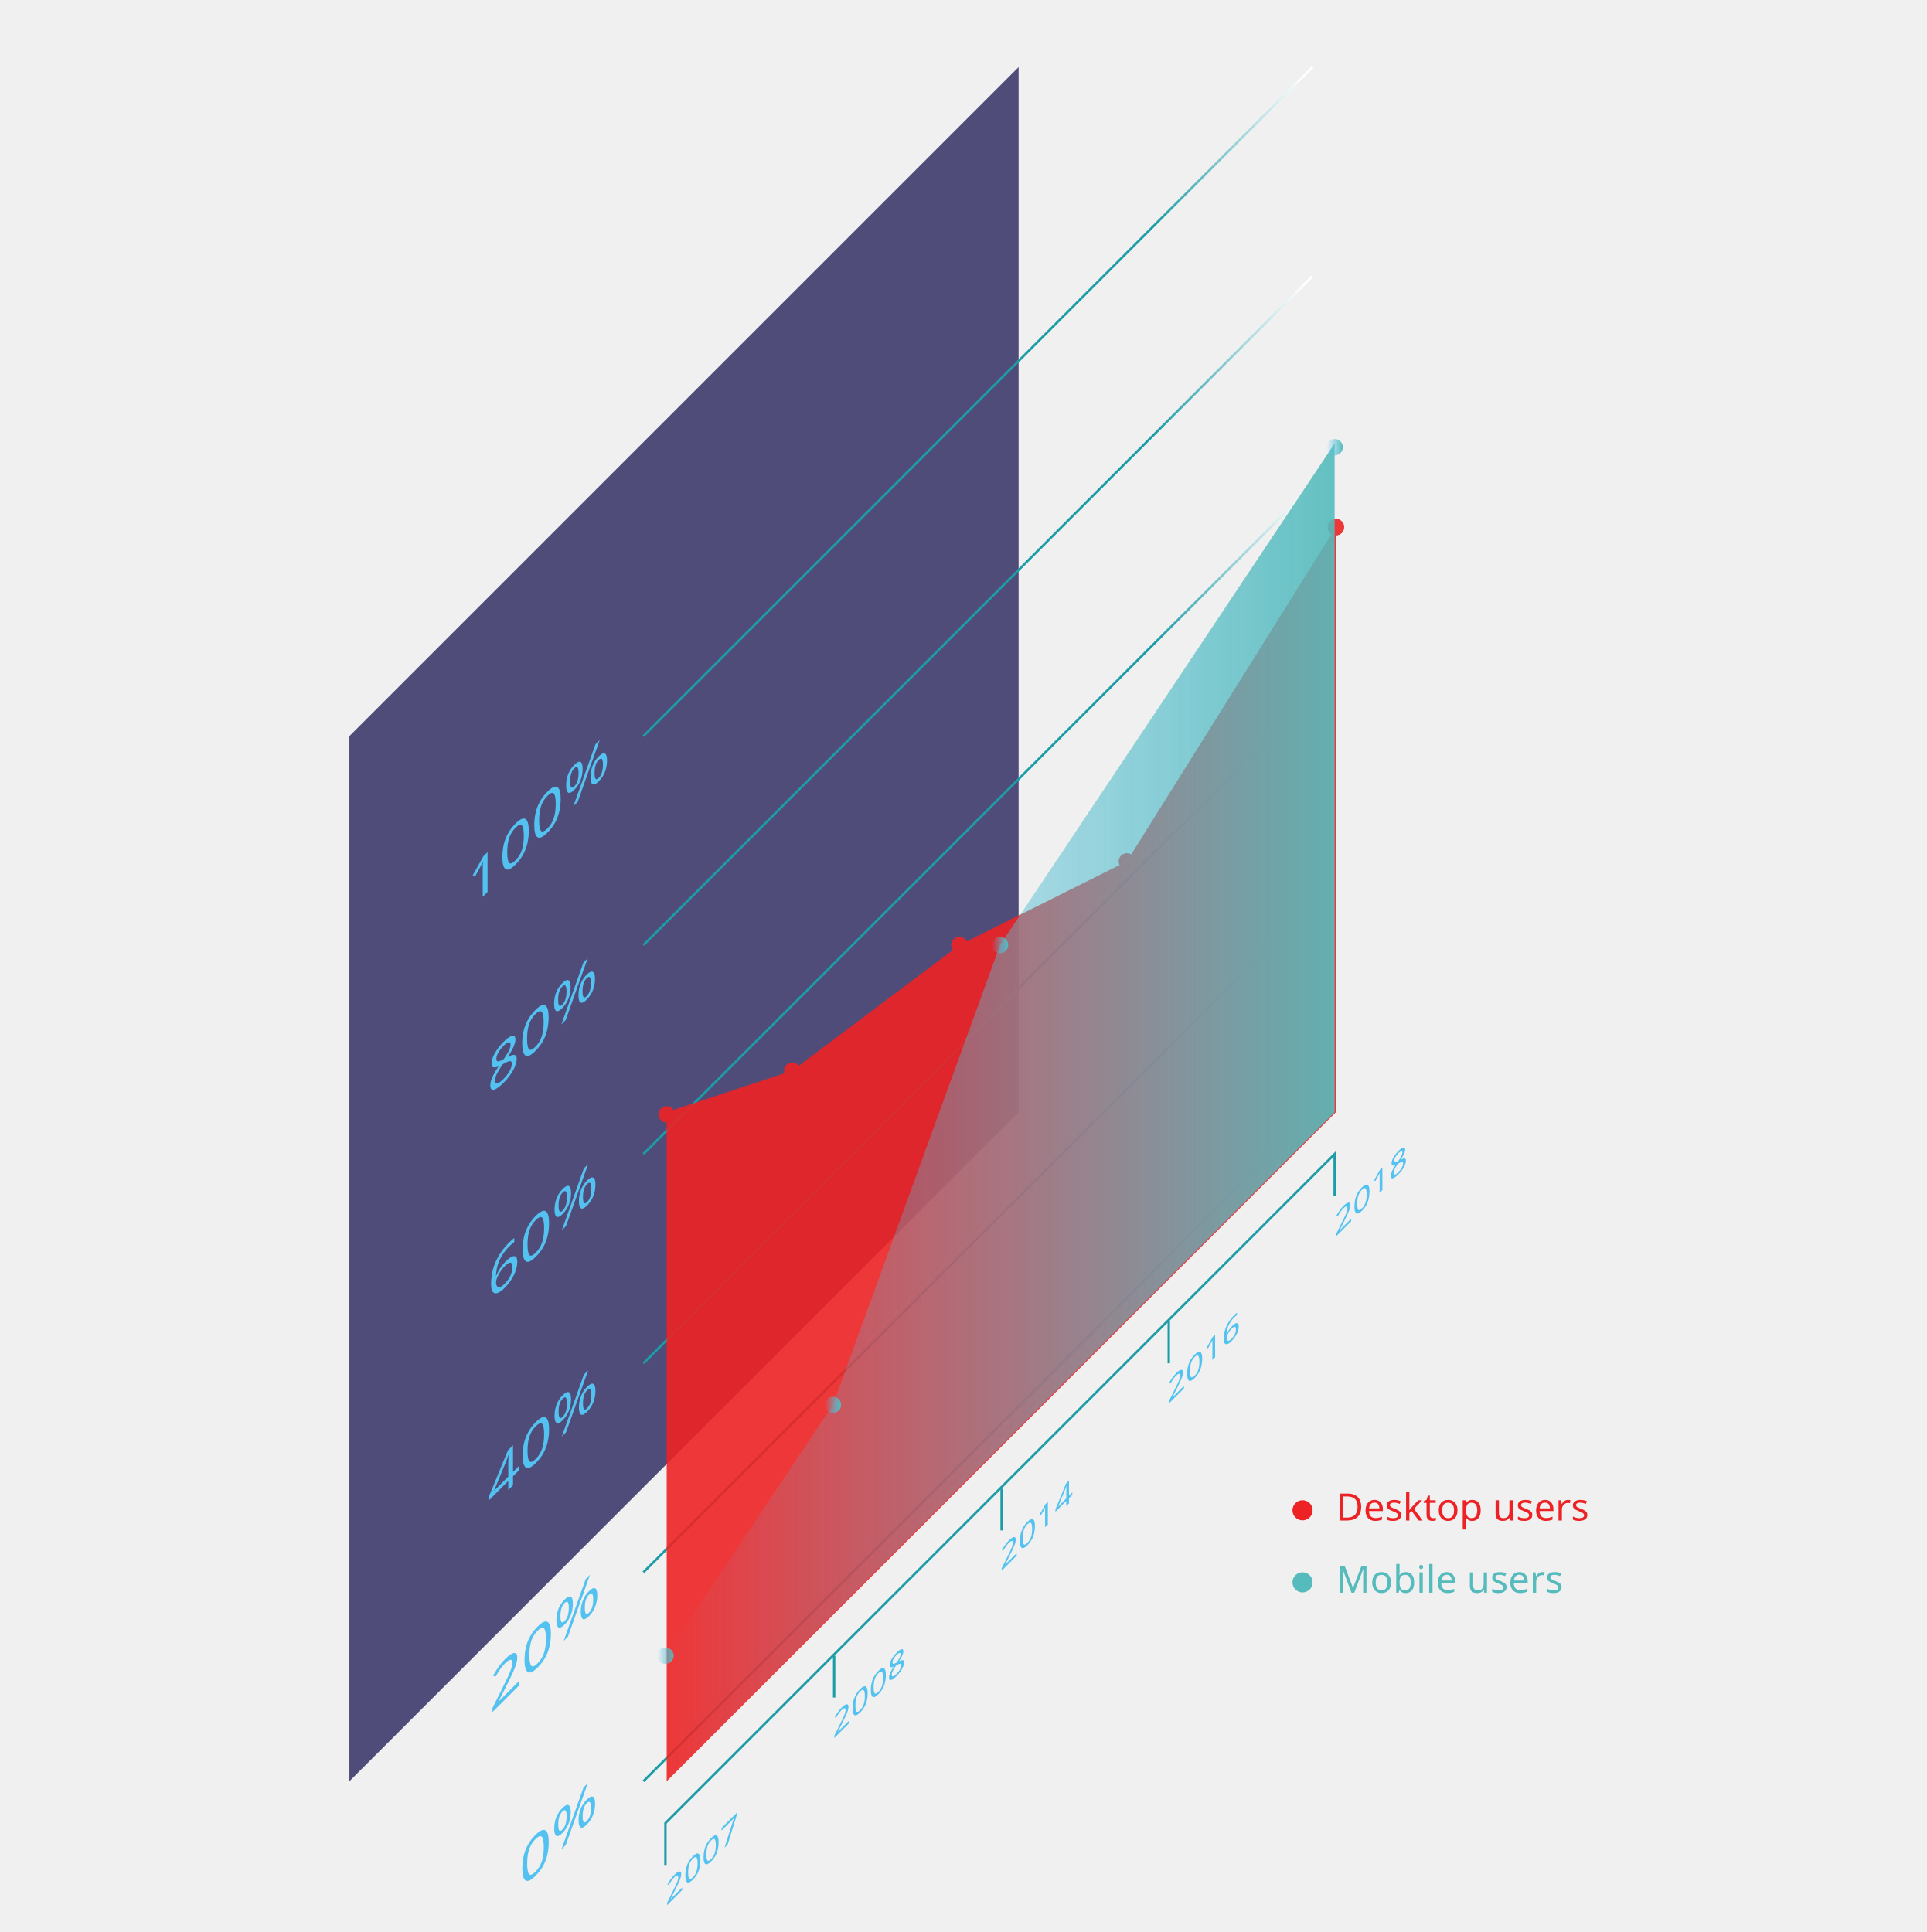
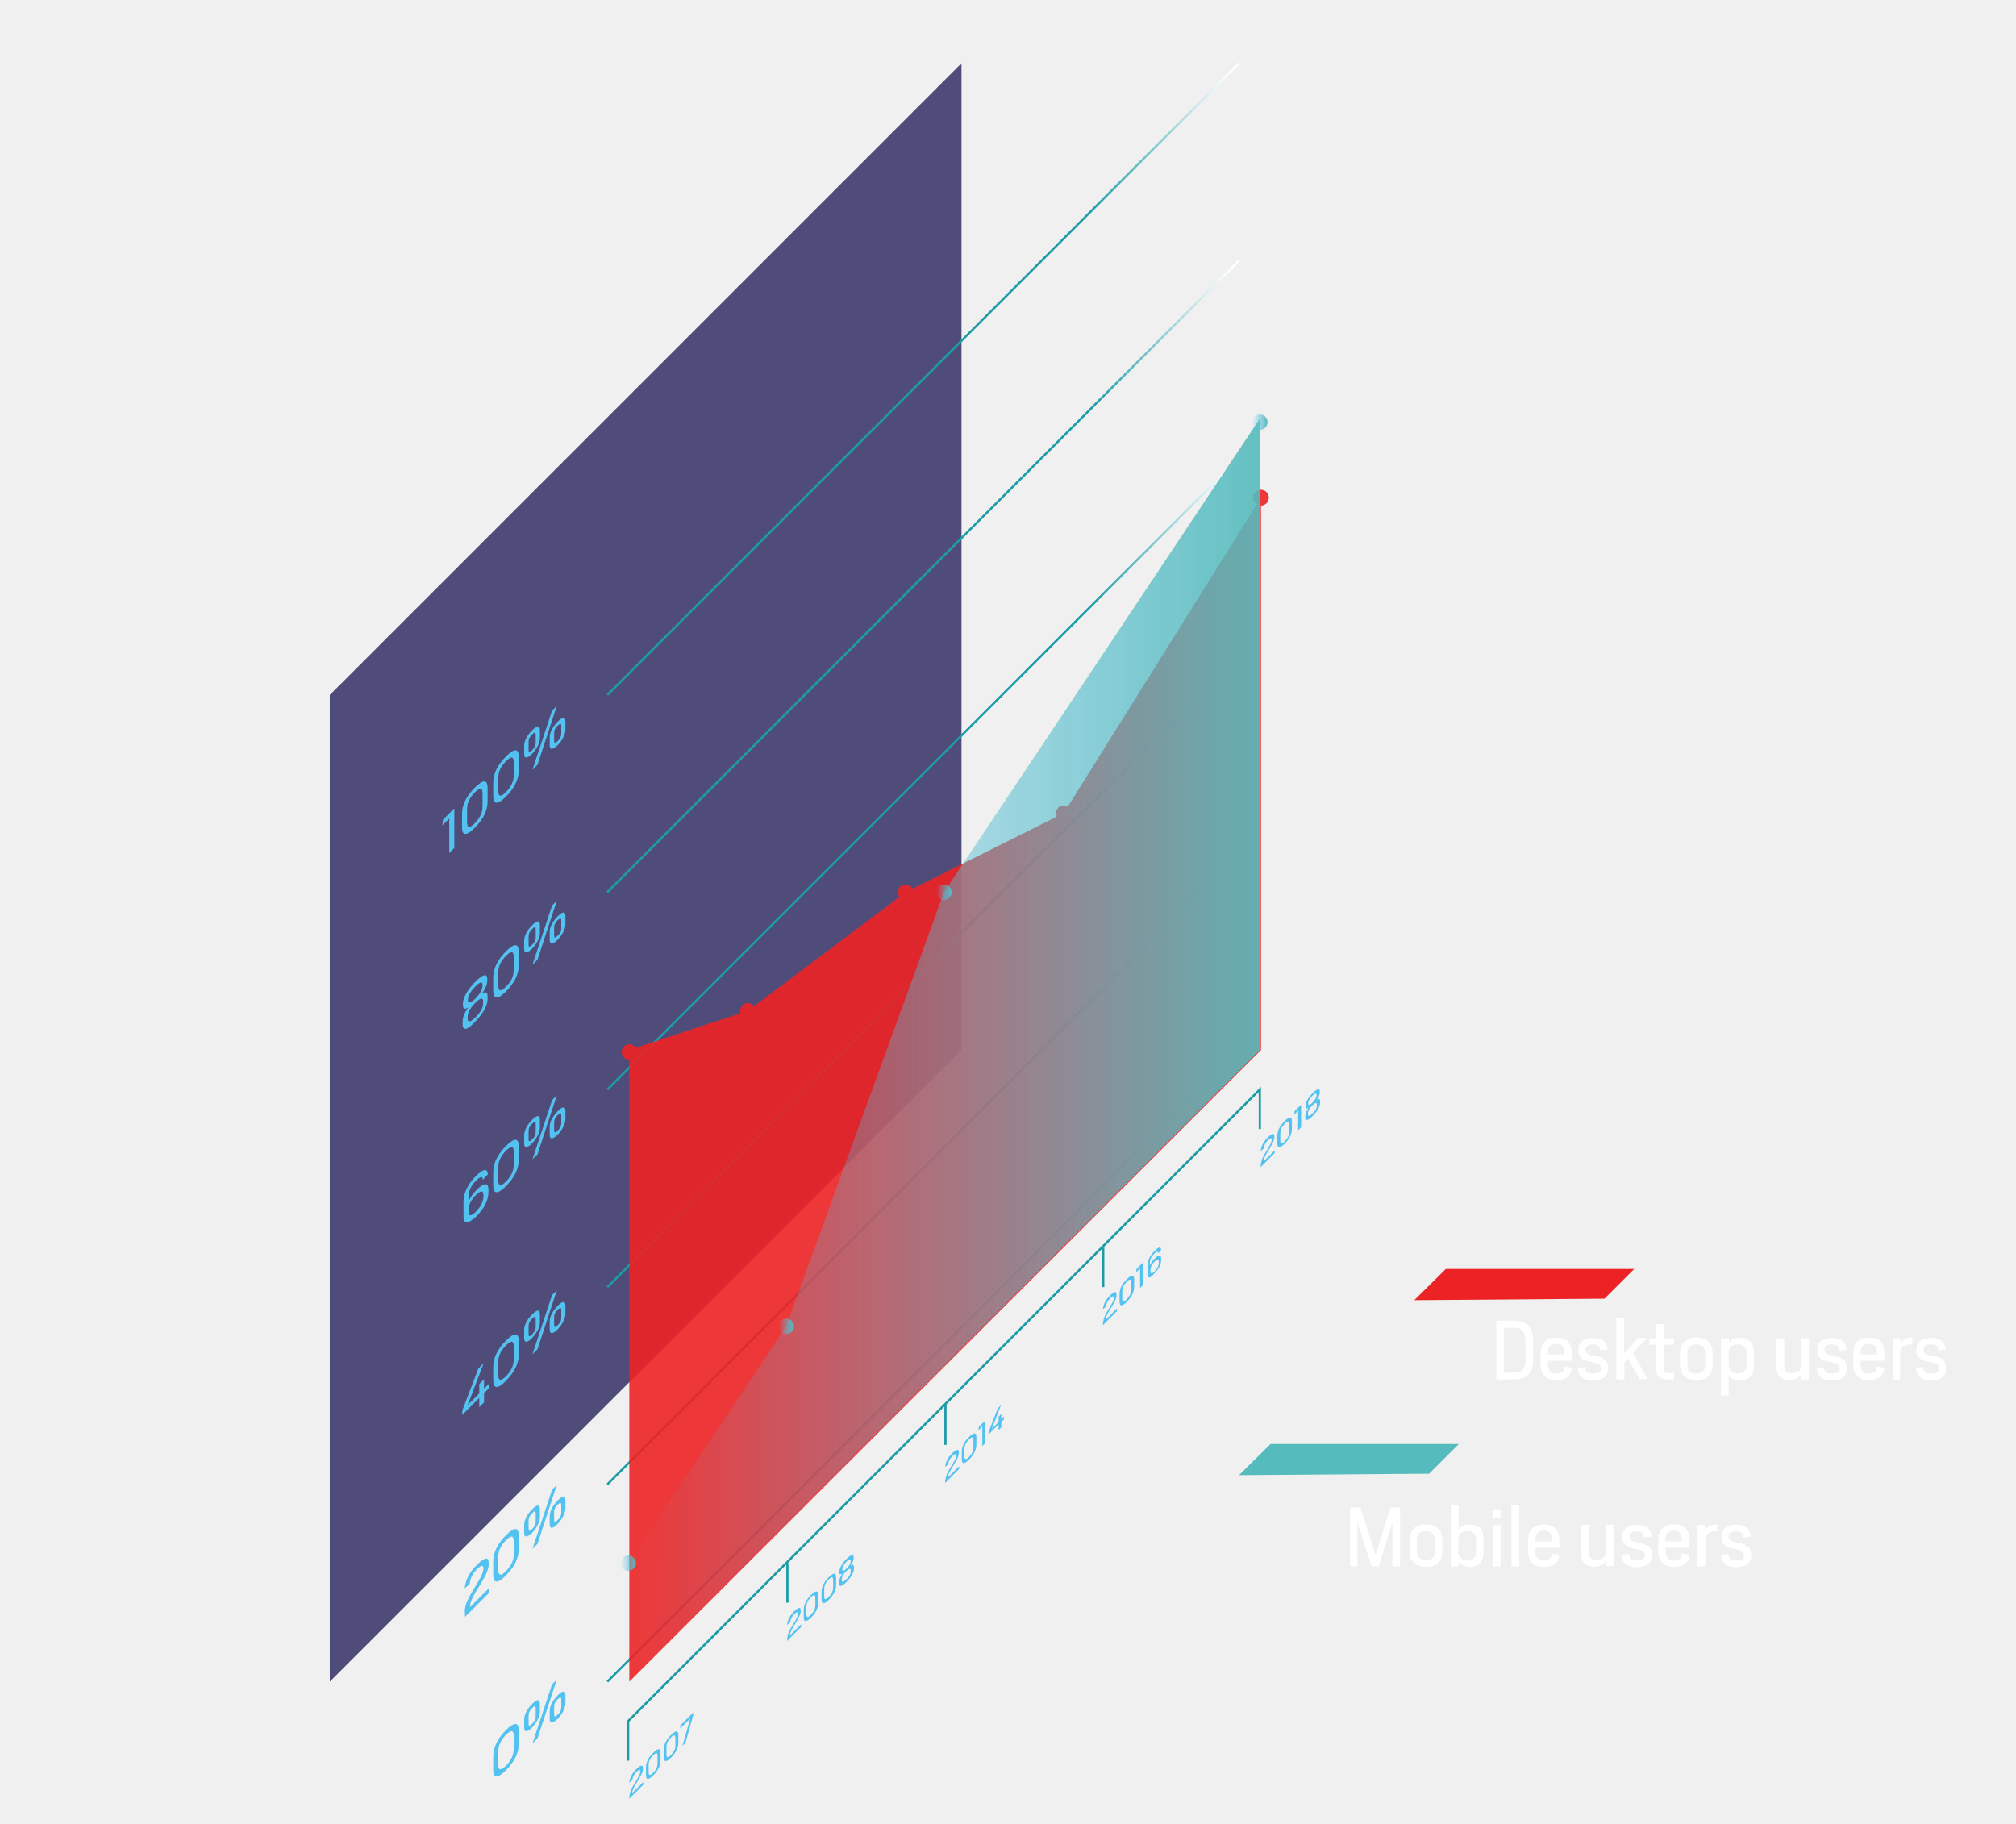
- <svg xmlns="http://www.w3.org/2000/svg" version="1.1" id="Layer_1" x="0px" y="0px" viewBox="0 0 612 613.9" style="enable-background:new 0 0 612 613.9;" xml:space="preserve">
+ <svg xmlns="http://www.w3.org/2000/svg" version="1.1" id="Layer_1" x="0px" y="0px" viewBox="0 0 678.5 613.9" style="enable-background:new 0 0 678.5 613.9;" xml:space="preserve">
  <style type="text/css">
	.st0{opacity:0.8;fill:#28235D;enable-background:new    ;}
	.st1{fill:none;stroke:url(#SVGID_1_);stroke-width:0.75;stroke-miterlimit:10;}
	.st2{fill:none;stroke:url(#SVGID_2_);stroke-width:0.75;stroke-miterlimit:10;}
	.st3{fill:none;stroke:url(#SVGID_3_);stroke-width:0.75;stroke-miterlimit:10;}
	.st4{fill:none;stroke:url(#SVGID_4_);stroke-width:0.75;stroke-miterlimit:10;}
	.st5{fill:none;stroke:url(#SVGID_5_);stroke-width:0.75;stroke-miterlimit:10;}
	.st6{fill:none;stroke:url(#SVGID_6_);stroke-width:0.75;stroke-miterlimit:10;}
- 	.st7{fill:#53C2F0;}
- 	.st8{font-family:'HeronSans-Regular';}
- 	.st9{font-size:17.713px;}
- 	.st10{fill:none;stroke:#1C9CA6;stroke-width:0.75;stroke-miterlimit:10;}
- 	.st11{font-size:10.112px;}
- 	.st12{opacity:0.9;enable-background:new    ;}
- 	.st13{fill:#ED2224;}
- 	.st14{opacity:0.9;fill:url(#SVGID_7_);enable-background:new    ;}
- 	.st15{fill:url(#SVGID_8_);}
- 	.st16{fill:url(#SVGID_9_);}
- 	.st17{fill:url(#SVGID_10_);}
- 	.st18{fill:url(#SVGID_11_);}
- 	.st19{font-size:12px;}
- 	.st20{fill:#55BBBC;}
+ 	.st7{enable-background:new    ;}
+ 	.st8{fill:#53C2F0;}
+ 	.st9{fill:none;stroke:#1C9CA6;stroke-width:0.75;stroke-miterlimit:10;}
+ 	.st10{opacity:0.9;enable-background:new    ;}
+ 	.st11{fill:#ED2224;}
+ 	.st12{opacity:0.9;fill:url(#SVGID_7_);enable-background:new    ;}
+ 	.st13{fill:url(#SVGID_8_);}
+ 	.st14{fill:url(#SVGID_9_);}
+ 	.st15{fill:url(#SVGID_10_);}
+ 	.st16{fill:url(#SVGID_11_);}
+ 	.st17{fill:#FFFFFF;}
+ 	.st18{fill:#55BBBC;}
</style>
  <polygon class="st0" points="111,566 323.6,353.4 323.6,21.3 111,233.9 " />
  <g>
    <linearGradient id="SVGID_1_" gradientUnits="userSpaceOnUse" x1="-4926.827" y1="-569.029" x2="-4713.735" y2="-569.029" gradientTransform="matrix(1 0 0 -1 5131 -175.7323)">
      <stop offset="0.763" style="stop-color:#1C9CA6" />
      <stop offset="0.985" style="stop-color:#FFFFFF" />
    </linearGradient>
    <line class="st1" x1="204.4" y1="499.6" x2="417" y2="287" />
    <linearGradient id="SVGID_2_" gradientUnits="userSpaceOnUse" x1="-4926.827" y1="-502.603" x2="-4713.735" y2="-502.603" gradientTransform="matrix(1 0 0 -1 5131 -175.7323)">
      <stop offset="0.763" style="stop-color:#1C9CA6" />
      <stop offset="0.985" style="stop-color:#FFFFFF" />
    </linearGradient>
    <line class="st2" x1="204.4" y1="433.2" x2="417" y2="220.6" />
    <linearGradient id="SVGID_3_" gradientUnits="userSpaceOnUse" x1="-4926.827" y1="-436.179" x2="-4713.735" y2="-436.179" gradientTransform="matrix(1 0 0 -1 5131 -175.7323)">
      <stop offset="0.763" style="stop-color:#1C9CA6" />
      <stop offset="0.985" style="stop-color:#FFFFFF" />
    </linearGradient>
    <line class="st3" x1="204.4" y1="366.7" x2="417" y2="154.2" />
    <linearGradient id="SVGID_4_" gradientUnits="userSpaceOnUse" x1="-4926.827" y1="-369.754" x2="-4713.735" y2="-369.754" gradientTransform="matrix(1 0 0 -1 5131 -175.7323)">
      <stop offset="0.763" style="stop-color:#1C9CA6" />
      <stop offset="0.985" style="stop-color:#FFFFFF" />
    </linearGradient>
    <line class="st4" x1="204.4" y1="300.3" x2="417" y2="87.7" />
    <linearGradient id="SVGID_5_" gradientUnits="userSpaceOnUse" x1="-4926.827" y1="-303.328" x2="-4713.735" y2="-303.328" gradientTransform="matrix(1 0 0 -1 5131 -175.7323)">
      <stop offset="0.763" style="stop-color:#1C9CA6" />
      <stop offset="0.985" style="stop-color:#FFFFFF" />
    </linearGradient>
    <line class="st5" x1="204.4" y1="233.9" x2="417" y2="21.3" />
    <linearGradient id="SVGID_6_" gradientUnits="userSpaceOnUse" x1="-4926.827" y1="-635.455" x2="-4713.735" y2="-635.455" gradientTransform="matrix(1 0 0 -1 5131 -175.7323)">
      <stop offset="0.763" style="stop-color:#1C9CA6" />
      <stop offset="0.985" style="stop-color:#FFFFFF" />
    </linearGradient>
    <line class="st6" x1="204.4" y1="566" x2="417" y2="353.4" />
-     <text transform="matrix(1 -1 0 1 148.5904 289.7251)" class="st7 st8 st9">100%</text>
-     <text transform="matrix(1 -1 0 1 154.8964 348.9582)" class="st7 st8 st9">80%</text>
-     <text transform="matrix(1 -1 0 1 155.0372 414.3564)" class="st7 st8 st9">60%</text>
-     <text transform="matrix(1 -1 0 1 155.0372 479.8954)" class="st7 st8 st9">40%</text>
-     <text transform="matrix(1 -1 0 1 155.6228 544.8509)" class="st7 st8 st9">20%</text>
-     <text transform="matrix(1 -1 0 1 165.0638 600.947)" class="st7 st8 st9">0%</text>
-   </g>
-   <g>
-     <line class="st10" x1="265" y1="539.4" x2="265" y2="526.1" />
-     <line class="st10" x1="318.2" y1="486.3" x2="318.2" y2="473" />
-     <line class="st10" x1="371.3" y1="433.2" x2="371.3" y2="419.9" />
-     <g>
-       <polyline class="st10" points="211.4,592.6 211.4,579.3 424,366.7 424,380   " />
-       <text transform="matrix(1 -1 0 1 211.4422 605.8538)" class="st7 st8 st11">2007</text>
-       <text transform="matrix(1 -1 0 1 264.5788 552.7172)" class="st7 st8 st11">2008</text>
-       <text transform="matrix(1 -1 0 1 317.7195 499.5803)" class="st7 st8 st11">2014</text>
-       <text transform="matrix(1 -1 0 1 370.8589 446.441)" class="st7 st8 st11">2016</text>
-       <text transform="matrix(1 -1 0 1 423.9996 393.2964)" class="st7 st8 st11">2018</text>
-     </g>
-   </g>
-   <g class="st12">
-     <polygon class="st13" points="211.8,566 211.8,353.4 251.7,340.2 304.8,300.3 358,273.7 424.4,167.5 424.4,353.4  " />
-     <g>
-       <circle class="st13" cx="211.8" cy="354.1" r="2.6" />
-     </g>
-     <g>
-       <circle class="st13" cx="251.7" cy="340.2" r="2.6" />
-     </g>
-     <g>
-       <circle class="st13" cx="304.8" cy="300.3" r="2.6" />
-     </g>
-     <g>
-       <circle class="st13" cx="358" cy="273.7" r="2.6" />
-     </g>
-     <g>
-       <circle class="st13" cx="424.4" cy="167.5" r="2.6" />
-     </g>
-     <g>
-       <circle class="st13" cx="424.4" cy="167.5" r="2.6" />
+     <g class="st7">
+       <path class="st8" d="M151.2,275.5l-2.3,2.3l0.2-1.9l3.8-3.8v13.3l-1.7,1.7V275.5z" />
+       <path class="st8" d="M155.5,278.4v-4.5c0-3.1,1.6-6.1,4.3-8.8c2.7-2.7,4.3-2.9,4.3,0.2v4.5c0,3.1-1.6,6.1-4.3,8.8    C157.1,281.3,155.5,281.5,155.5,278.4z M162.4,271.5v-4.4c0-2.1-0.9-2.1-2.6-0.4c-1.7,1.7-2.6,3.5-2.6,5.6v4.4    c0,2,0.9,2.1,2.6,0.4C161.5,275.3,162.4,273.6,162.4,271.5z" />
+       <path class="st8" d="M166,267.9v-4.5c0-3.1,1.6-6.1,4.3-8.8c2.7-2.7,4.3-2.9,4.3,0.2v4.5c0,3.1-1.6,6.1-4.3,8.8    C167.6,270.8,166,271,166,267.9z M172.9,261v-4.4c0-2.1-0.9-2.1-2.6-0.4c-1.7,1.7-2.6,3.5-2.6,5.6v4.4c0,2,0.9,2.1,2.6,0.4    C172,264.8,172.9,263,172.9,261z" />
+       <path class="st8" d="M176.4,253.7v-2.6c0-1.8,1.1-3.7,2.7-5.3c1.6-1.6,2.6-1.8,2.6,0v2.6c0,1.8-1.1,3.7-2.6,5.3    C177.5,255.3,176.4,255.5,176.4,253.7z M180.3,249.9v-2.6c0-0.9-0.3-1-1.2-0.1c-0.9,0.9-1.2,1.6-1.2,2.6v2.6c0,0.9,0.3,1,1.2,0.1    C180,251.5,180.3,250.8,180.3,249.9z M185.8,239.2l1.6-1.6l-6.5,19.8l-1.7,1.7L185.8,239.2z M185,250.8v-2.6    c0-1.8,1.1-3.7,2.7-5.3c1.6-1.6,2.6-1.8,2.6,0v2.6c0,1.8-1.1,3.7-2.6,5.3C186.1,252.3,185,252.6,185,250.8z M188.9,246.9v-2.5    c0-0.9-0.3-1-1.2-0.2c-0.9,0.9-1.2,1.6-1.2,2.6v2.5c0,0.9,0.3,1,1.2,0.1C188.6,248.6,188.9,247.8,188.9,246.9z" />
+     </g>
+     <g class="st7">
+       <path class="st8" d="M155.7,344.7V344c0-1.3,0.4-2.9,1.9-4.9c-1.3,0.8-1.8,0.3-1.8-0.8v-0.5c0-1.7,1.2-4.3,4.1-7.3    c3-3,4.1-2.7,4.1-1v0.5c0,1.2-0.5,2.6-1.8,4.4c1.5-0.9,1.9-0.3,1.9,1.1v0.7c0,1.8-1,4.5-4.3,7.8    C156.7,347.3,155.7,346.5,155.7,344.7z M162.6,337.7v-0.6c0-1.2-0.6-1.6-2.6,0.4c-2,2-2.6,3.6-2.6,4.7v0.6c0,1.2,0.6,1.6,2.6-0.4    C162,340.5,162.6,338.9,162.6,337.7z M162.4,331.8v-0.4c0-0.9-0.6-1.2-2.4,0.6c-1.8,1.8-2.5,3.4-2.5,4.3v0.4    c0,0.9,0.6,1.2,2.5-0.6C161.8,334.3,162.4,332.7,162.4,331.8z" />
+       <path class="st8" d="M166,333.4V329c0-3.1,1.6-6.1,4.3-8.8c2.7-2.7,4.3-2.9,4.3,0.2v4.5c0,3.1-1.6,6.1-4.3,8.8    C167.6,336.4,166,336.5,166,333.4z M172.9,326.5v-4.4c0-2.1-0.9-2.1-2.6-0.4c-1.7,1.7-2.6,3.5-2.6,5.6v4.4c0,2,0.9,2.1,2.6,0.4    C172,330.4,172.9,328.6,172.9,326.5z" />
+       <path class="st8" d="M176.4,319.3v-2.6c0-1.8,1.1-3.7,2.7-5.3c1.6-1.6,2.6-1.8,2.6,0v2.6c0,1.8-1.1,3.7-2.6,5.3    C177.5,320.8,176.4,321.1,176.4,319.3z M180.3,315.4v-2.6c0-0.9-0.3-1-1.2-0.1c-0.9,0.9-1.2,1.6-1.2,2.6v2.6c0,0.9,0.3,1,1.2,0.1    C180,317.1,180.3,316.3,180.3,315.4z M185.8,304.8l1.6-1.6l-6.5,19.8l-1.7,1.7L185.8,304.8z M185,316.3v-2.6    c0-1.8,1.1-3.7,2.7-5.3c1.6-1.6,2.6-1.8,2.6,0v2.6c0,1.8-1.1,3.7-2.6,5.3C186.1,317.9,185,318.1,185,316.3z M188.9,312.4v-2.5    c0-0.9-0.3-1-1.2-0.2c-0.9,0.9-1.2,1.6-1.2,2.6v2.5c0,0.9,0.3,1,1.2,0.1C188.6,314.1,188.9,313.4,188.9,312.4z" />
+     </g>
+     <g class="st7">
+       <path class="st8" d="M156,409.4v-4.9c0-3,1.5-6,4.1-8.6c2.4-2.4,3.9-2.9,4.1-0.7l-1.7,1.9c-0.1-1.5-0.9-1.1-2.4,0.4    c-1.6,1.6-2.4,3.3-2.4,5.3v1.6c0.5-1.3,1.5-2.7,2.7-3.9c2.5-2.5,4-2.7,4,0.1v0.6c0,2.9-1.6,5.7-4.2,8.3    C157.6,411.9,156,412.2,156,409.4z M162.7,402.7v-0.4c0-1.8-0.9-1.6-2.5-0.1s-2.5,3.3-2.5,5.1v0.4c0,1.8,0.9,1.7,2.5,0.1    C161.7,406.2,162.7,404.5,162.7,402.7z" />
+       <path class="st8" d="M166,399v-4.5c0-3.1,1.6-6.1,4.3-8.8c2.7-2.7,4.3-2.9,4.3,0.2v4.5c0,3.1-1.6,6.1-4.3,8.8    C167.6,401.9,166,402.1,166,399z M172.9,392.1v-4.4c0-2.1-0.9-2.1-2.6-0.4c-1.7,1.7-2.6,3.5-2.6,5.6v4.4c0,2,0.9,2.1,2.6,0.4    C172,395.9,172.9,394.1,172.9,392.1z" />
+       <path class="st8" d="M176.4,384.8v-2.6c0-1.8,1.1-3.7,2.7-5.3c1.6-1.6,2.6-1.8,2.6,0v2.6c0,1.8-1.1,3.7-2.6,5.3    C177.5,386.4,176.4,386.6,176.4,384.8z M180.3,380.9v-2.6c0-0.9-0.3-1-1.2-0.1c-0.9,0.9-1.2,1.6-1.2,2.6v2.6c0,0.9,0.3,1,1.2,0.1    C180,382.6,180.3,381.9,180.3,380.9z M185.8,370.3l1.6-1.6l-6.5,19.8l-1.7,1.7L185.8,370.3z M185,381.9v-2.6    c0-1.8,1.1-3.7,2.7-5.3c1.6-1.6,2.6-1.8,2.6,0v2.6c0,1.8-1.1,3.7-2.6,5.3C186.1,383.4,185,383.7,185,381.9z M188.9,378v-2.5    c0-0.9-0.3-1-1.2-0.2c-0.9,0.9-1.2,1.6-1.2,2.6v2.5c0,0.9,0.3,1,1.2,0.1C188.6,379.7,188.9,378.9,188.9,378z" />
+     </g>
+     <g class="st7">
+       <path class="st8" d="M161.4,470.4l-5.8,5.8v-1.5l5.4-14.1l1.8-1.8l-5.4,14.1l3.9-3.9v-3.2l1.6-1.6v3.2l1.6-1.6v1.5l-1.6,1.6v3.1    l-1.6,1.6V470.4z" />
+       <path class="st8" d="M166,464.5V460c0-3.1,1.6-6.1,4.3-8.8c2.7-2.7,4.3-2.9,4.3,0.2v4.5c0,3.1-1.6,6.1-4.3,8.8    C167.6,467.5,166,467.6,166,464.5z M172.9,457.6v-4.4c0-2.1-0.9-2.1-2.6-0.4c-1.7,1.7-2.6,3.5-2.6,5.6v4.4c0,2,0.9,2.1,2.6,0.4    C172,461.5,172.9,459.7,172.9,457.6z" />
+       <path class="st8" d="M176.4,450.3v-2.6c0-1.8,1.1-3.7,2.7-5.3c1.6-1.6,2.6-1.8,2.6,0v2.6c0,1.8-1.1,3.7-2.6,5.3    C177.5,451.9,176.4,452.1,176.4,450.3z M180.3,446.5v-2.6c0-0.9-0.3-1-1.2-0.1c-0.9,0.9-1.2,1.6-1.2,2.6v2.6c0,0.9,0.3,1,1.2,0.1    C180,448.1,180.3,447.4,180.3,446.5z M185.8,435.9l1.6-1.6l-6.5,19.8l-1.7,1.7L185.8,435.9z M185,447.4v-2.6    c0-1.8,1.1-3.7,2.7-5.3c1.6-1.6,2.6-1.8,2.6,0v2.6c0,1.8-1.1,3.7-2.6,5.3C186.1,449,185,449.2,185,447.4z M188.9,443.5V441    c0-0.9-0.3-1-1.2-0.2c-0.9,0.9-1.2,1.6-1.2,2.6v2.5c0,0.9,0.3,1,1.2,0.1C188.6,445.2,188.9,444.5,188.9,443.5z" />
+     </g>
+     <g class="st7">
+       <path class="st8" d="M156.4,542.5c0-5,6.3-11.1,6.3-14.6c0-1.3-0.7-1.2-2.2,0.3c-1.5,1.5-2.3,3.1-2.4,4.9l-1.7,1.5    c0.2-2.4,1.3-5.2,4.1-7.9c3-3,4-2.6,4-0.4c0,4.5-6.3,10.6-6.3,14.4v0.2l6.5-6.5v1.6l-8.2,8.2V542.5z" />
+       <path class="st8" d="M166,530v-4.5c0-3.1,1.6-6.1,4.3-8.8c2.7-2.7,4.3-2.9,4.3,0.2v4.5c0,3.1-1.6,6.1-4.3,8.8    C167.6,533,166,533.1,166,530z M172.9,523.2v-4.4c0-2.1-0.9-2.1-2.6-0.4c-1.7,1.7-2.6,3.5-2.6,5.6v4.4c0,2,0.9,2.1,2.6,0.4    C172,527,172.9,525.2,172.9,523.2z" />
+       <path class="st8" d="M176.4,515.9v-2.6c0-1.8,1.1-3.7,2.7-5.3c1.6-1.6,2.6-1.8,2.6,0v2.6c0,1.8-1.1,3.7-2.6,5.3    C177.5,517.4,176.4,517.7,176.4,515.9z M180.3,512v-2.6c0-0.9-0.3-1-1.2-0.1c-0.9,0.9-1.2,1.6-1.2,2.6v2.6c0,0.9,0.3,1,1.2,0.1    C180,513.7,180.3,513,180.3,512z M185.8,501.4l1.6-1.6l-6.5,19.8l-1.7,1.7L185.8,501.4z M185,512.9v-2.6c0-1.8,1.1-3.7,2.7-5.3    c1.6-1.6,2.6-1.8,2.6,0v2.6c0,1.8-1.1,3.7-2.6,5.3C186.1,514.5,185,514.8,185,512.9z M188.9,509.1v-2.5c0-0.9-0.3-1-1.2-0.2    c-0.9,0.9-1.2,1.6-1.2,2.6v2.5c0,0.9,0.3,1,1.2,0.1C188.6,510.7,188.9,510,188.9,509.1z" />
+     </g>
+     <g class="st7">
+       <path class="st8" d="M166,595.6v-4.5c0-3.1,1.6-6.1,4.3-8.8c2.7-2.7,4.3-2.9,4.3,0.2v4.5c0,3.1-1.6,6.1-4.3,8.8    C167.6,598.5,166,598.7,166,595.6z M172.9,588.7v-4.4c0-2.1-0.9-2.1-2.6-0.4c-1.7,1.7-2.6,3.5-2.6,5.6v4.4c0,2,0.9,2.1,2.6,0.4    C172,592.5,172.9,590.7,172.9,588.7z" />
+       <path class="st8" d="M176.4,581.4v-2.6c0-1.8,1.1-3.7,2.7-5.3c1.6-1.6,2.6-1.8,2.6,0v2.6c0,1.8-1.1,3.7-2.6,5.3    C177.5,583,176.4,583.2,176.4,581.4z M180.3,577.6V575c0-0.9-0.3-1-1.2-0.1c-0.9,0.9-1.2,1.6-1.2,2.6v2.6c0,0.9,0.3,1,1.2,0.1    C180,579.2,180.3,578.5,180.3,577.6z M185.8,566.9l1.6-1.6l-6.5,19.8l-1.7,1.7L185.8,566.9z M185,578.5v-2.6    c0-1.8,1.1-3.7,2.7-5.3c1.6-1.6,2.6-1.8,2.6,0v2.6c0,1.8-1.1,3.7-2.6,5.3C186.1,580,185,580.3,185,578.5z M188.9,574.6v-2.5    c0-0.9-0.3-1-1.2-0.2c-0.9,0.9-1.2,1.6-1.2,2.6v2.5c0,0.9,0.3,1,1.2,0.1C188.6,576.3,188.9,575.5,188.9,574.6z" />
+     </g>
+   </g>
+   <g>
+     <line class="st9" x1="265" y1="539.4" x2="265" y2="526.1" />
+     <line class="st9" x1="318.2" y1="486.3" x2="318.2" y2="473" />
+     <line class="st9" x1="371.3" y1="433.2" x2="371.3" y2="419.9" />
+     <g>
+       <polyline class="st9" points="211.4,592.6 211.4,579.3 424,366.7 424,380   " />
+       <g class="st7">
+         <path class="st8" d="M211.9,604.5c0-2.9,3.6-6.3,3.6-8.3c0-0.7-0.4-0.7-1.3,0.2c-0.8,0.8-1.3,1.7-1.4,2.8l-1,0.8     c0.1-1.4,0.8-3,2.3-4.5c1.7-1.7,2.3-1.5,2.3-0.3c0,2.6-3.6,6.1-3.6,8.2v0.1l3.7-3.7v0.9l-4.7,4.7V604.5z" />
+         <path class="st8" d="M217.4,597.4v-2.5c0-1.8,0.9-3.5,2.5-5c1.5-1.5,2.4-1.6,2.4,0.1v2.5c0,1.8-0.9,3.5-2.4,5     C218.3,599.1,217.4,599.2,217.4,597.4z M221.3,593.5v-2.5c0-1.2-0.5-1.2-1.5-0.2c-1,1-1.5,2-1.5,3.2v2.5c0,1.2,0.5,1.2,1.5,0.2     C220.8,595.7,221.3,594.6,221.3,593.5z" />
+         <path class="st8" d="M223.4,591.4v-2.5c0-1.8,0.9-3.5,2.5-5c1.5-1.5,2.4-1.6,2.4,0.1v2.5c0,1.8-0.9,3.5-2.4,5     C224.3,593.1,223.4,593.2,223.4,591.4z M227.3,587.5V585c0-1.2-0.5-1.2-1.5-0.2c-1,1-1.5,2-1.5,3.2v2.5c0,1.2,0.5,1.2,1.5,0.2     C226.8,589.7,227.3,588.6,227.3,587.5z" />
+         <path class="st8" d="M232.3,578.4l-3.4,3.4l0.1-1.1l4.3-4.3v0.9l-2.6,9.3l-1,1L232.3,578.4z" />
+       </g>
+       <g class="st7">
+         <path class="st8" d="M265,551.4c0-2.9,3.6-6.3,3.6-8.3c0-0.7-0.4-0.7-1.3,0.2c-0.8,0.8-1.3,1.7-1.4,2.8l-1,0.8     c0.1-1.4,0.8-3,2.3-4.5c1.7-1.7,2.3-1.5,2.3-0.3c0,2.6-3.6,6.1-3.6,8.2v0.1l3.7-3.7v0.9l-4.7,4.7V551.4z" />
+         <path class="st8" d="M270.5,544.3v-2.5c0-1.8,0.9-3.5,2.5-5c1.5-1.5,2.4-1.6,2.4,0.1v2.5c0,1.8-0.9,3.5-2.4,5     C271.4,546,270.5,546,270.5,544.3z M274.4,540.3v-2.5c0-1.2-0.5-1.2-1.5-0.2c-1,1-1.5,2-1.5,3.2v2.5c0,1.2,0.5,1.2,1.5,0.2     C273.9,542.5,274.4,541.5,274.4,540.3z" />
+         <path class="st8" d="M276.5,538.3v-2.5c0-1.8,0.9-3.5,2.5-5c1.5-1.5,2.4-1.6,2.4,0.1v2.5c0,1.8-0.9,3.5-2.4,5     C277.4,540,276.5,540,276.5,538.3z M280.4,534.3v-2.5c0-1.2-0.5-1.2-1.5-0.2c-1,1-1.5,2-1.5,3.2v2.5c0,1.2,0.5,1.2,1.5,0.2     C279.9,536.5,280.4,535.5,280.4,534.3z" />
+         <path class="st8" d="M282.4,532.9v-0.4c0-0.8,0.3-1.6,1.1-2.8c-0.8,0.4-1,0.2-1-0.5v-0.3c0-1,0.7-2.5,2.4-4.2     c1.7-1.7,2.4-1.5,2.4-0.6v0.3c0,0.7-0.3,1.5-1,2.5c0.8-0.5,1.1-0.2,1.1,0.6v0.4c0,1-0.6,2.6-2.4,4.4     C283,534.4,282.4,533.9,282.4,532.9z M286.3,528.9v-0.3c0-0.7-0.3-0.9-1.5,0.2c-1.1,1.1-1.5,2.1-1.5,2.7v0.3     c0,0.7,0.3,0.9,1.5-0.2C286,530.5,286.3,529.6,286.3,528.9z M286.3,525.5v-0.2c0-0.5-0.4-0.7-1.4,0.3c-1,1-1.4,1.9-1.4,2.5v0.2     c0,0.5,0.4,0.7,1.4-0.4C285.9,527,286.3,526.1,286.3,525.5z" />
+       </g>
+       <g class="st7">
+         <path class="st8" d="M318.2,498.2c0-2.9,3.6-6.3,3.6-8.3c0-0.7-0.4-0.7-1.3,0.2c-0.8,0.8-1.3,1.7-1.4,2.8l-1,0.8     c0.1-1.4,0.8-3,2.3-4.5c1.7-1.7,2.3-1.5,2.3-0.3c0,2.6-3.6,6.1-3.6,8.2v0.1l3.7-3.7v0.9l-4.7,4.7V498.2z" />
+         <path class="st8" d="M323.7,491.1v-2.5c0-1.8,0.9-3.5,2.5-5c1.5-1.5,2.4-1.6,2.4,0.1v2.5c0,1.8-0.9,3.5-2.4,5     C324.6,492.8,323.7,492.9,323.7,491.1z M327.6,487.2v-2.5c0-1.2-0.5-1.2-1.5-0.2c-1,1-1.5,2-1.5,3.2v2.5c0,1.2,0.5,1.2,1.5,0.2     C327.1,489.4,327.6,488.4,327.6,487.2z" />
+         <path class="st8" d="M330.6,480.1l-1.3,1.3l0.1-1.1l2.2-2.2v7.6l-1,1V480.1z" />
+         <path class="st8" d="M336,479.5l-3.3,3.3V482l3.1-8l1.1-1.1l-3.1,8l2.3-2.3v-1.8l0.9-0.9v1.8l0.9-0.9v0.9l-0.9,0.9v1.8l-0.9,0.9     V479.5z" />
+       </g>
+       <g class="st7">
+         <path class="st8" d="M371.3,445.1c0-2.9,3.6-6.3,3.6-8.3c0-0.7-0.4-0.7-1.3,0.2c-0.8,0.8-1.3,1.7-1.4,2.8l-1,0.8     c0.1-1.4,0.8-3,2.3-4.5c1.7-1.7,2.3-1.5,2.3-0.3c0,2.6-3.6,6.1-3.6,8.2v0.1l3.7-3.7v0.9l-4.7,4.7V445.1z" />
+         <path class="st8" d="M376.8,438v-2.5c0-1.8,0.9-3.5,2.5-5c1.5-1.5,2.4-1.6,2.4,0.1v2.5c0,1.8-0.9,3.5-2.4,5     C377.7,439.7,376.8,439.8,376.8,438z M380.7,434.1v-2.5c0-1.2-0.5-1.2-1.5-0.2c-1,1-1.5,2-1.5,3.2v2.5c0,1.2,0.5,1.2,1.5,0.2     C380.2,436.2,380.7,435.2,380.7,434.1z" />
+         <path class="st8" d="M383.7,426.9l-1.3,1.3l0.1-1.1l2.2-2.2v7.6l-1,1V426.9z" />
+         <path class="st8" d="M386.2,428.8V426c0-1.7,0.8-3.4,2.3-4.9c1.4-1.4,2.2-1.7,2.3-0.4l-1,1.1c-0.1-0.8-0.5-0.6-1.4,0.2     c-0.9,0.9-1.4,1.9-1.4,3v0.9c0.3-0.8,0.8-1.5,1.5-2.2c1.4-1.4,2.3-1.6,2.3,0v0.3c0,1.6-0.9,3.3-2.4,4.7     C387.1,430.3,386.2,430.4,386.2,428.8z M390,425v-0.3c0-1-0.5-0.9-1.4-0.1s-1.4,1.9-1.4,2.9v0.3c0,1,0.5,1,1.4,0.1     C389.5,427,390,426,390,425z" />
+       </g>
+       <g class="st7">
+         <path class="st8" d="M424.4,391.9c0-2.9,3.6-6.3,3.6-8.3c0-0.7-0.4-0.7-1.3,0.2c-0.8,0.8-1.3,1.7-1.4,2.8l-1,0.8     c0.1-1.4,0.8-3,2.3-4.5c1.7-1.7,2.3-1.5,2.3-0.3c0,2.6-3.6,6.1-3.6,8.2v0.1l3.7-3.7v0.9l-4.7,4.7V391.9z" />
+         <path class="st8" d="M429.9,384.8v-2.5c0-1.8,0.9-3.5,2.5-5c1.5-1.5,2.4-1.6,2.4,0.1v2.5c0,1.8-0.9,3.5-2.4,5     C430.8,386.5,429.9,386.6,429.9,384.8z M433.9,380.9v-2.5c0-1.2-0.5-1.2-1.5-0.2c-1,1-1.5,2-1.5,3.2v2.5c0,1.2,0.5,1.2,1.5,0.2     C433.4,383.1,433.9,382.1,433.9,380.9z" />
+         <path class="st8" d="M436.9,373.8l-1.3,1.3l0.1-1.1l2.2-2.2v7.6l-1,1V373.8z" />
+         <path class="st8" d="M439.3,376.1v-0.4c0-0.8,0.3-1.6,1.1-2.8c-0.8,0.4-1,0.2-1-0.5v-0.3c0-1,0.7-2.5,2.4-4.2     c1.7-1.7,2.4-1.5,2.4-0.6v0.3c0,0.7-0.3,1.5-1,2.5c0.8-0.5,1.1-0.2,1.1,0.6v0.4c0,1-0.6,2.6-2.4,4.4     C439.8,377.6,439.3,377.1,439.3,376.1z M443.2,372.1v-0.3c0-0.7-0.3-0.9-1.5,0.2c-1.1,1.1-1.5,2.1-1.5,2.7v0.3     c0,0.7,0.3,0.9,1.5-0.2S443.2,372.8,443.2,372.1z M443.1,368.7v-0.2c0-0.5-0.4-0.7-1.4,0.3c-1,1-1.4,1.9-1.4,2.5v0.2     c0,0.5,0.4,0.7,1.4-0.4C442.7,370.1,443.1,369.2,443.1,368.7z" />
+       </g>
+     </g>
+   </g>
+   <g class="st10">
+     <polygon class="st11" points="211.8,566 211.8,353.4 251.7,340.2 304.8,300.3 358,273.7 424.4,167.5 424.4,353.4  " />
+     <g>
+       <circle class="st11" cx="211.8" cy="354.1" r="2.6" />
+     </g>
+     <g>
+       <circle class="st11" cx="251.7" cy="340.2" r="2.6" />
+     </g>
+     <g>
+       <circle class="st11" cx="304.8" cy="300.3" r="2.6" />
+     </g>
+     <g>
+       <circle class="st11" cx="358" cy="273.7" r="2.6" />
+     </g>
+     <g>
+       <circle class="st11" cx="424.4" cy="167.5" r="2.6" />
+     </g>
+     <g>
+       <circle class="st11" cx="424.4" cy="167.5" r="2.6" />
    </g>
  </g>
  <g>
    <linearGradient id="SVGID_7_" gradientUnits="userSpaceOnUse" x1="211.438" y1="353.442" x2="424" y2="353.442">
      <stop offset="0" style="stop-color:#53C2F0;stop-opacity:0" />
      <stop offset="0.999" style="stop-color:#55BBBC" />
    </linearGradient>
-     <polygon class="st14" points="211.4,566 211.4,526.1 264.6,446.4 317.7,300.3 370.9,220.6 424,140.9 424,353.4  " />
+     <polygon class="st12" points="211.4,566 211.4,526.1 264.6,446.4 317.7,300.3 370.9,220.6 424,140.9 424,353.4  " />
    <g>
      <linearGradient id="SVGID_8_" gradientUnits="userSpaceOnUse" x1="208.838" y1="526.149" x2="214.04" y2="526.149">
        <stop offset="0" style="stop-color:#53C2F0;stop-opacity:0" />
        <stop offset="0.999" style="stop-color:#55BBBC" />
      </linearGradient>
-       <circle class="st15" cx="211.4" cy="526.1" r="2.6" />
+       <circle class="st13" cx="211.4" cy="526.1" r="2.6" />
    </g>
    <g>
      <linearGradient id="SVGID_9_" gradientUnits="userSpaceOnUse" x1="261.978" y1="446.438" x2="267.18" y2="446.438">
        <stop offset="0" style="stop-color:#53C2F0;stop-opacity:0" />
        <stop offset="0.999" style="stop-color:#55BBBC" />
      </linearGradient>
-       <circle class="st16" cx="264.6" cy="446.4" r="2.6" />
+       <circle class="st14" cx="264.6" cy="446.4" r="2.6" />
    </g>
    <g>
      <linearGradient id="SVGID_10_" gradientUnits="userSpaceOnUse" x1="315.119" y1="300.302" x2="320.321" y2="300.302">
        <stop offset="0" style="stop-color:#53C2F0;stop-opacity:0" />
        <stop offset="0.999" style="stop-color:#55BBBC" />
      </linearGradient>
-       <circle class="st17" cx="317.7" cy="300.3" r="2.6" />
+       <circle class="st15" cx="317.7" cy="300.3" r="2.6" />
    </g>
    <g>
      <linearGradient id="SVGID_11_" gradientUnits="userSpaceOnUse" x1="421.399" y1="142.149" x2="426.601" y2="142.149">
        <stop offset="0" style="stop-color:#53C2F0;stop-opacity:0" />
        <stop offset="0.999" style="stop-color:#55BBBC" />
      </linearGradient>
-       <circle class="st18" cx="424" cy="142.1" r="2.6" />
-     </g>
-   </g>
-   <g>
-     <text transform="matrix(1 0 0 1 424.3995 483.1446)" class="st13 st8 st19">Desktop users</text>
-   </g>
-   <text transform="matrix(1 0 0 1 424.3995 506.0777)" class="st20 st8 st19">Mobile users</text>
-   <g>
-     <circle class="st13" cx="413.8" cy="479.9" r="3.2" />
-   </g>
-   <g>
-     <circle class="st20" cx="413.8" cy="502.8" r="3.2" />
-   </g>
+       <circle class="st16" cx="424" cy="142.1" r="2.6" />
+     </g>
+   </g>
+   <g>
+     <g class="st7">
+       <path class="st17" d="M503.6,444.5h6c4,0,6.4,2,6.4,6.6v6.6c0,4.6-2.3,6.6-6.4,6.6h-6V444.5z M509.6,462c2.6,0,3.8-1.2,3.8-4.3    v-6.5c0-3.1-1.2-4.3-3.8-4.3h-3.5V462H509.6z" />
+       <path class="st17" d="M518.5,459.2v-3.7c0-3.1,1.5-5.3,5.3-5.3c4,0,5.2,2.3,5.2,5.4v2.4h-8v1.4c0,1.7,0.7,2.9,2.8,2.9    c2.2,0,2.5-1,2.7-2.3l2.5,0.4c-0.2,1.9-1.2,4.1-5.2,4.1C520,464.5,518.5,462.2,518.5,459.2z M526.5,455.9v-0.7    c0-2-0.8-2.9-2.7-2.9c-2,0-2.8,1.1-2.8,2.9v0.7H526.5z" />
+       <path class="st17" d="M531,460.5l2.4-0.4c0.3,1.7,0.8,2.2,2.8,2.2c1.8,0,2.6-0.5,2.6-1.7c0-1.4-1.1-1.8-2.7-2.1    c-2.2-0.4-5-0.9-4.9-4.2c0-2.8,2-4,5-4c3.3,0,4.6,1.5,4.9,3.9l-2.5,0.4c-0.2-1.5-0.8-2.1-2.5-2.1c-1.6,0-2.5,0.5-2.5,1.7    c0,1.5,1.2,1.8,2.9,2.1c2.2,0.4,4.7,1,4.7,4.1c0,2.6-1.4,4.2-5.2,4.2C532.6,464.5,531.2,463.1,531,460.5z" />
+       <path class="st17" d="M544,443.7h2.6v11.8l4.8-5.2h2.9l-4.7,5.1l5,8.8h-2.8l-3.9-6.9l-1.2,1.3v5.7H544V443.7z" />
+       <path class="st17" d="M557.4,460.2v-7.6h-2.3v-2.2h2.3v-4.7h2.5v4.7h3.5v2.2h-3.5v7.5c0,1.4,0.3,2,1.5,2h2v2.2h-2.2    C558.2,464.3,557.4,463,557.4,460.2z" />
+       <path class="st17" d="M565.4,459.2v-3.7c0-3.1,1.7-5.3,5.5-5.3s5.5,2.1,5.5,5.3v3.7c0,3.1-1.7,5.3-5.5,5.3    C567,464.5,565.4,462.3,565.4,459.2z M573.9,459.4v-4c0-1.8-1-2.9-3-2.9s-3,1.1-3,2.9v4c0,1.8,1,2.9,3,2.9    S573.9,461.1,573.9,459.4z" />
+       <path class="st17" d="M579.3,450.4h2.6v1.6c0.7-1.1,1.9-1.7,3.7-1.7c3.6,0,4.7,2.1,4.7,5.2v3.9c0,3.1-1.2,5.2-4.9,5.2    c-1.7,0-2.9-0.6-3.6-1.6v6.7h-2.6V450.4z M587.8,459.4v-4c0-1.8-0.9-2.9-2.9-2.9c-2,0-3.1,1.1-3.1,2.7v4.2c0,1.8,1.1,2.9,3.1,2.9    C586.9,462.3,587.8,461.1,587.8,459.4z" />
+       <path class="st17" d="M597.9,460.3v-9.9h2.6v9.6c0,1.2,0.7,2.2,2.6,2.2c1.6,0,3.1-0.9,3.1-2.4v-9.4h2.6v13.9h-2.6v-1.7    c-0.8,1.2-2.1,1.9-3.9,1.9C598.8,464.5,597.9,462.6,597.9,460.3z" />
+       <path class="st17" d="M611.4,460.5l2.4-0.4c0.3,1.7,0.8,2.2,2.8,2.2c1.8,0,2.6-0.5,2.6-1.7c0-1.4-1.1-1.8-2.7-2.1    c-2.2-0.4-5-0.9-4.9-4.2c0-2.8,2-4,5-4c3.3,0,4.6,1.5,4.9,3.9l-2.5,0.4c-0.2-1.5-0.8-2.1-2.5-2.1c-1.6,0-2.5,0.5-2.5,1.7    c0,1.5,1.2,1.8,2.9,2.1c2.2,0.4,4.7,1,4.7,4.1c0,2.6-1.4,4.2-5.2,4.2C613.1,464.5,611.7,463.1,611.4,460.5z" />
+       <path class="st17" d="M623.7,459.2v-3.7c0-3.1,1.5-5.3,5.3-5.3c4,0,5.2,2.3,5.2,5.4v2.4h-8v1.4c0,1.7,0.7,2.9,2.8,2.9    c2.2,0,2.5-1,2.7-2.3l2.5,0.4c-0.2,1.9-1.2,4.1-5.2,4.1C625.2,464.5,623.7,462.2,623.7,459.2z M631.7,455.9v-0.7    c0-2-0.8-2.9-2.7-2.9c-2,0-2.8,1.1-2.8,2.9v0.7H631.7z" />
+       <path class="st17" d="M637,450.4h2.6v1.7c0.8-1.2,2-1.9,3.5-1.9h0.5v2.3H643c-1.8,0-3.5,0.9-3.5,2.7v9.1H637V450.4z" />
+       <path class="st17" d="M644.8,460.5l2.4-0.4c0.3,1.7,0.8,2.2,2.8,2.2c1.8,0,2.6-0.5,2.6-1.7c0-1.4-1.1-1.8-2.7-2.1    c-2.2-0.4-5-0.9-4.9-4.2c0-2.8,2-4,5-4c3.3,0,4.6,1.5,4.9,3.9l-2.5,0.4c-0.2-1.5-0.8-2.1-2.5-2.1c-1.6,0-2.5,0.5-2.5,1.7    c0,1.5,1.2,1.8,2.9,2.1c2.2,0.4,4.7,1,4.7,4.1c0,2.6-1.4,4.2-5.2,4.2C646.5,464.5,645.1,463.1,644.8,460.5z" />
+     </g>
+   </g>
+   <g>
+     <path class="st17" d="M454.6,507.4h3.3l5,15.8h0.1l4.9-15.8h3.3v19.8h-2.6v-14.5h-0.1l-4.5,14.5h-2.4l-4.6-14.5h-0.1v14.5h-2.5   V507.4z" />
+     <path class="st17" d="M474.4,522.1v-3.7c0-3.1,1.7-5.3,5.5-5.3s5.5,2.1,5.5,5.3v3.7c0,3.1-1.7,5.3-5.5,5.3   C476.1,527.3,474.4,525.1,474.4,522.1z M482.9,522.2v-4c0-1.8-1-2.9-3-2.9s-3,1.1-3,2.9v4c0,1.8,1,2.9,3,2.9S482.9,524,482.9,522.2   z" />
+     <path class="st17" d="M490.9,525.7v1.5h-2.6v-20.6h2.6v8.2c0.7-1.1,1.9-1.7,3.7-1.7c3.6,0,4.7,2.1,4.7,5.2v3.9   c0,3.1-1.2,5.2-4.9,5.2C492.8,527.3,491.6,526.7,490.9,525.7z M496.8,522.2v-4c0-1.8-0.9-2.9-2.9-2.9c-2,0-3.1,1.1-3.1,2.8v4.2   c0,1.7,1.1,2.9,3.1,2.9C496,525.1,496.8,524,496.8,522.2z" />
+     <path class="st17" d="M502.3,508.1h2.7v2.9h-2.7V508.1z M502.4,513.3h2.6v13.9h-2.6V513.3z" />
+     <path class="st17" d="M508.7,506.6h2.6v20.6h-2.6V506.6z" />
+     <path class="st17" d="M514.3,522.1v-3.7c0-3.1,1.5-5.3,5.3-5.3c4,0,5.2,2.3,5.2,5.4v2.4h-8v1.4c0,1.7,0.7,2.9,2.8,2.9   c2.2,0,2.5-1,2.7-2.3l2.5,0.4c-0.2,1.9-1.2,4.1-5.2,4.1C515.7,527.3,514.3,525.1,514.3,522.1z M522.3,518.8v-0.7   c0-2-0.8-2.9-2.7-2.9c-2,0-2.8,1.1-2.8,2.9v0.7H522.3z" />
+     <path class="st17" d="M532.2,523.1v-9.9h2.6v9.6c0,1.2,0.7,2.2,2.6,2.2c1.6,0,3.1-0.9,3.1-2.4v-9.4h2.6v13.9h-2.6v-1.7   c-0.8,1.2-2.1,1.9-3.9,1.9C533.2,527.3,532.2,525.5,532.2,523.1z" />
+     <path class="st17" d="M545.8,523.4l2.4-0.4c0.3,1.7,0.8,2.2,2.8,2.2c1.8,0,2.6-0.5,2.6-1.7c0-1.4-1.1-1.8-2.7-2.1   c-2.2-0.4-5-0.9-4.9-4.2c0-2.8,2-4,5-4c3.3,0,4.6,1.5,4.9,3.9l-2.5,0.4c-0.2-1.5-0.8-2.1-2.5-2.1c-1.6,0-2.5,0.5-2.5,1.7   c0,1.5,1.2,1.8,2.9,2.1c2.2,0.4,4.7,1,4.7,4.1c0,2.6-1.4,4.2-5.2,4.2C547.4,527.3,546,526,545.8,523.4z" />
+     <path class="st17" d="M558.1,522.1v-3.7c0-3.1,1.5-5.3,5.3-5.3c4,0,5.2,2.3,5.2,5.4v2.4h-8v1.4c0,1.7,0.7,2.9,2.8,2.9   c2.2,0,2.5-1,2.7-2.3l2.5,0.4c-0.2,1.9-1.2,4.1-5.2,4.1C559.5,527.3,558.1,525.1,558.1,522.1z M566,518.8v-0.7c0-2-0.8-2.9-2.7-2.9   c-2,0-2.8,1.1-2.8,2.9v0.7H566z" />
+     <path class="st17" d="M571.3,513.3h2.6v1.7c0.8-1.2,2-1.9,3.5-1.9h0.5v2.3h-0.5c-1.8,0-3.5,0.9-3.5,2.7v9.1h-2.6V513.3z" />
+     <path class="st17" d="M579.2,523.4l2.4-0.4c0.3,1.7,0.8,2.2,2.8,2.2c1.8,0,2.6-0.5,2.6-1.7c0-1.4-1.1-1.8-2.7-2.1   c-2.2-0.4-5-0.9-4.9-4.2c0-2.8,2-4,5-4c3.3,0,4.6,1.5,4.9,3.9l-2.5,0.4c-0.2-1.5-0.8-2.1-2.5-2.1c-1.6,0-2.5,0.5-2.5,1.7   c0,1.5,1.2,1.8,2.9,2.1c2.2,0.4,4.7,1,4.7,4.1c0,2.6-1.4,4.2-5.2,4.2C580.9,527.3,579.5,526,579.2,523.4z" />
+   </g>
+   <polygon class="st11" points="476,437.6 486.6,427.1 550,427.1 540,437.1 " />
+   <polygon class="st18" points="417,496.5 427.6,486 491,486 481,496 " />
</svg>
